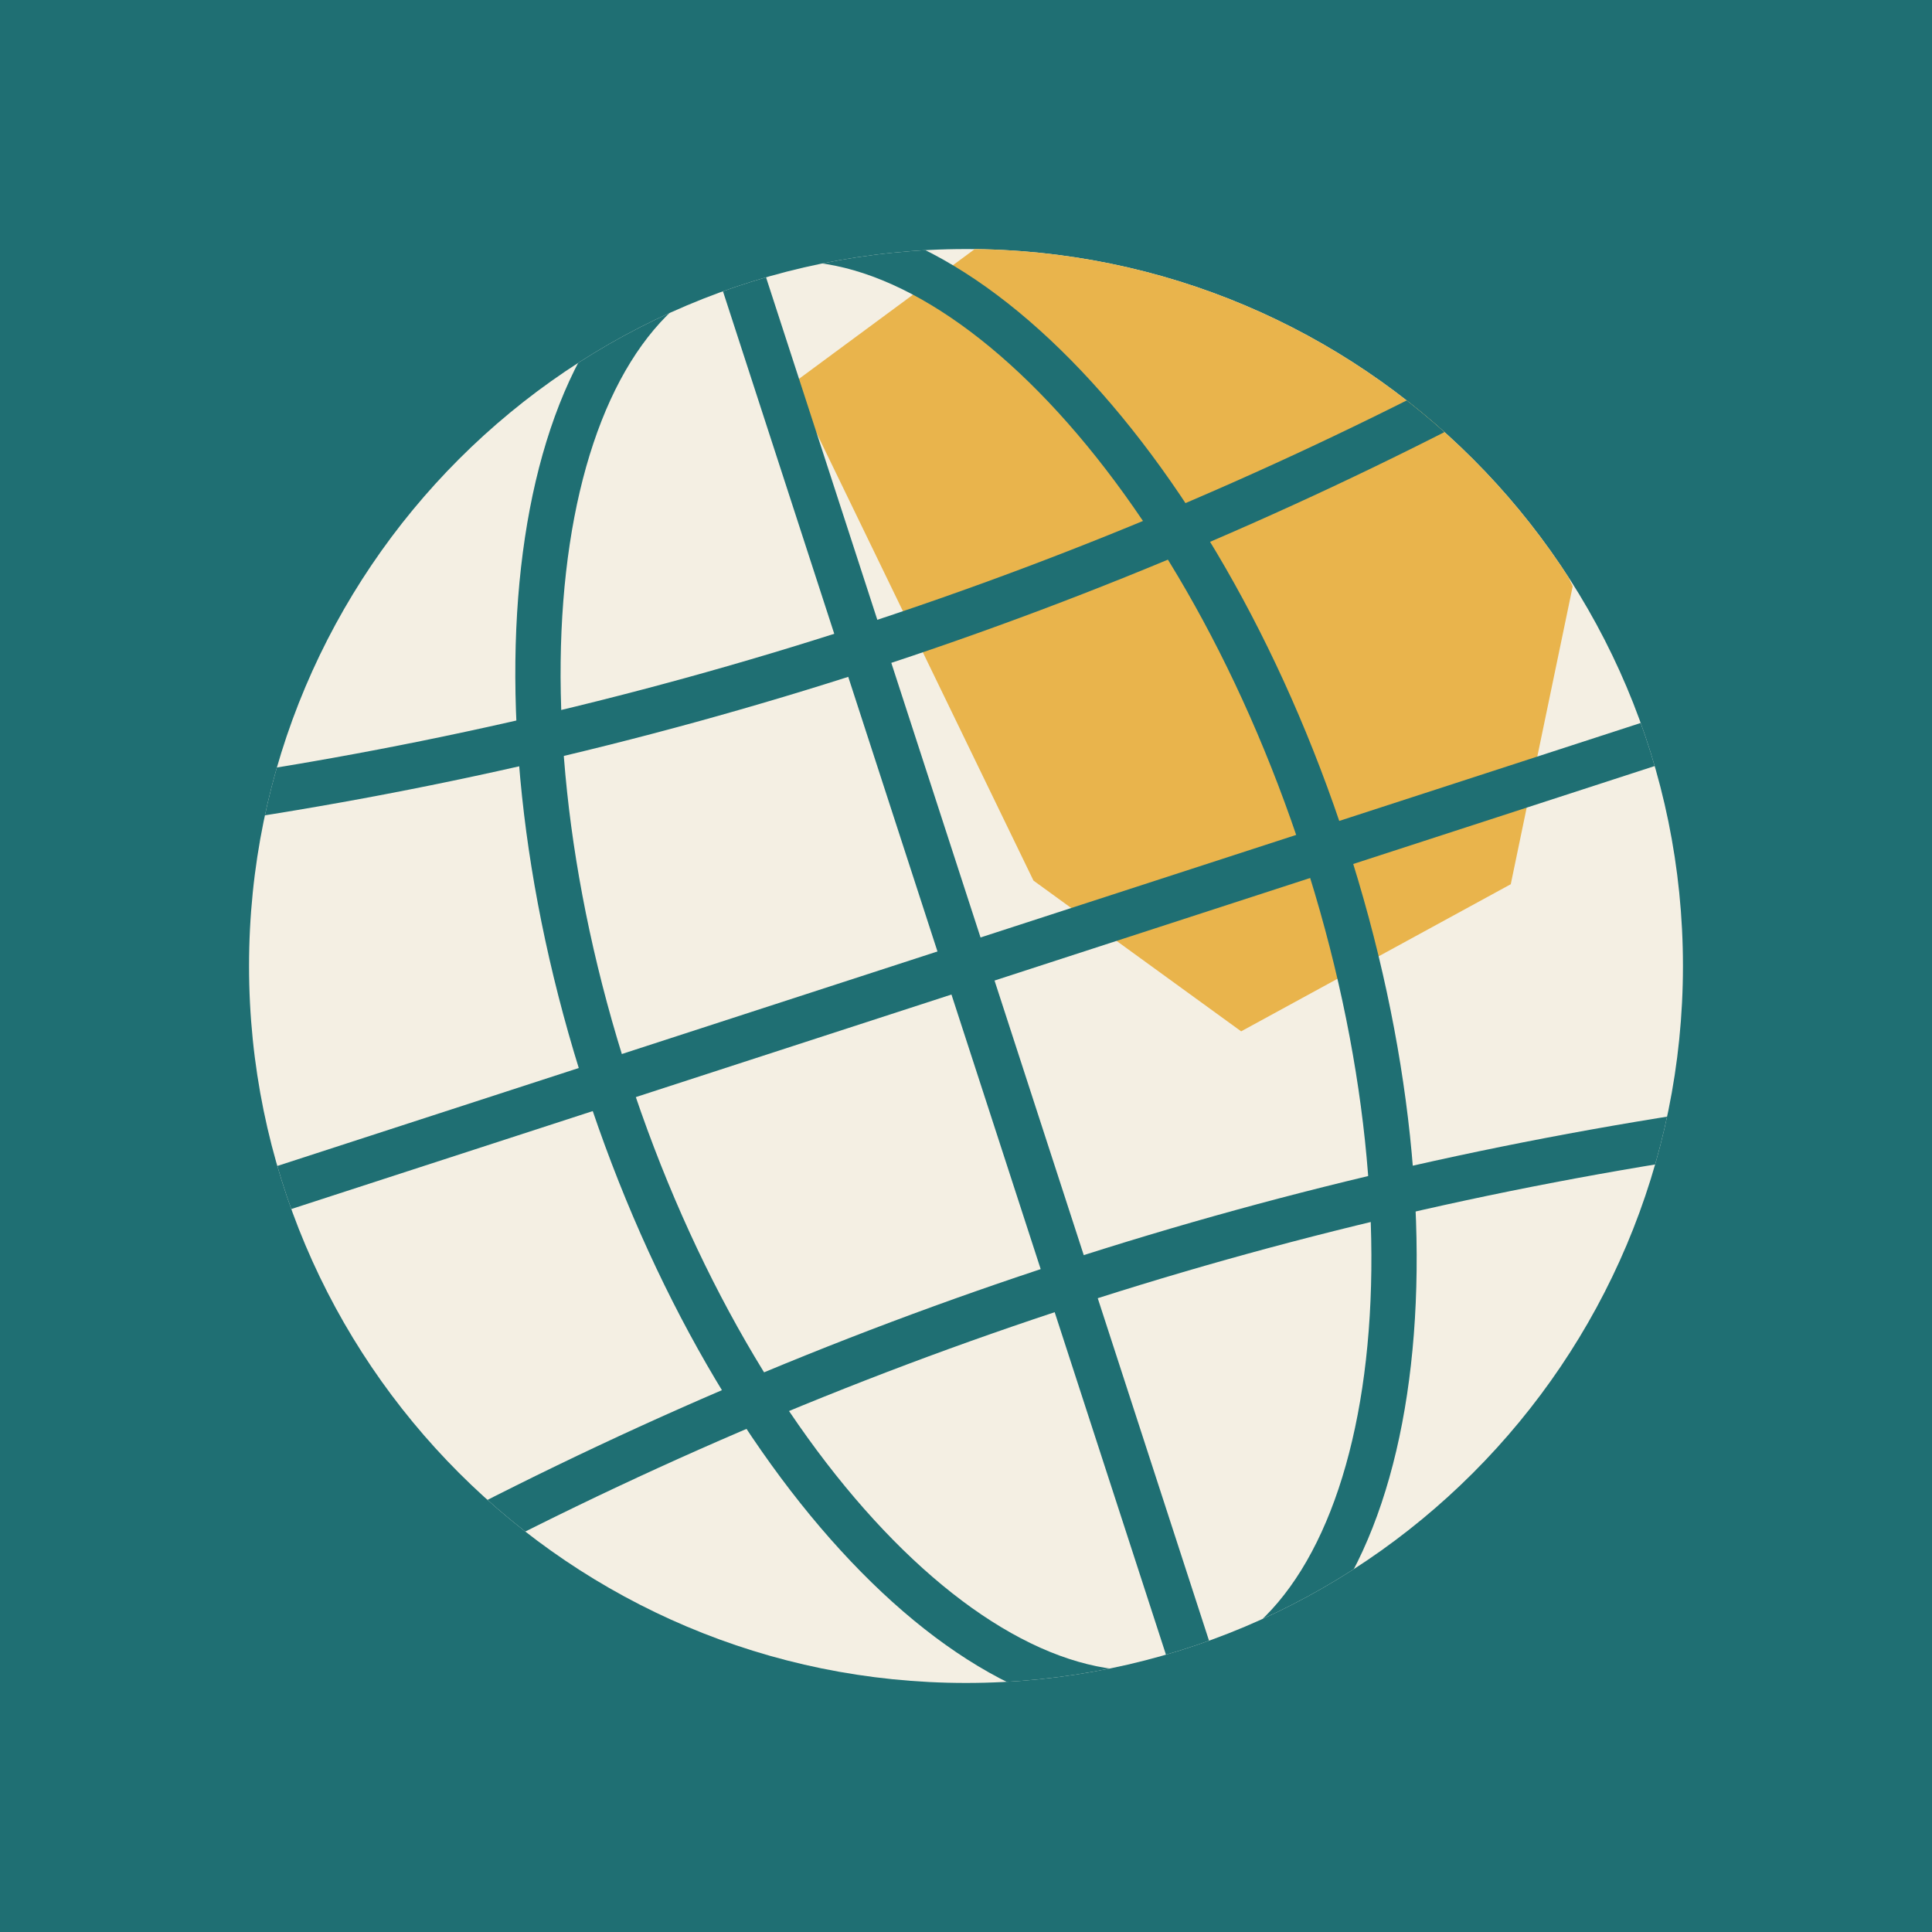
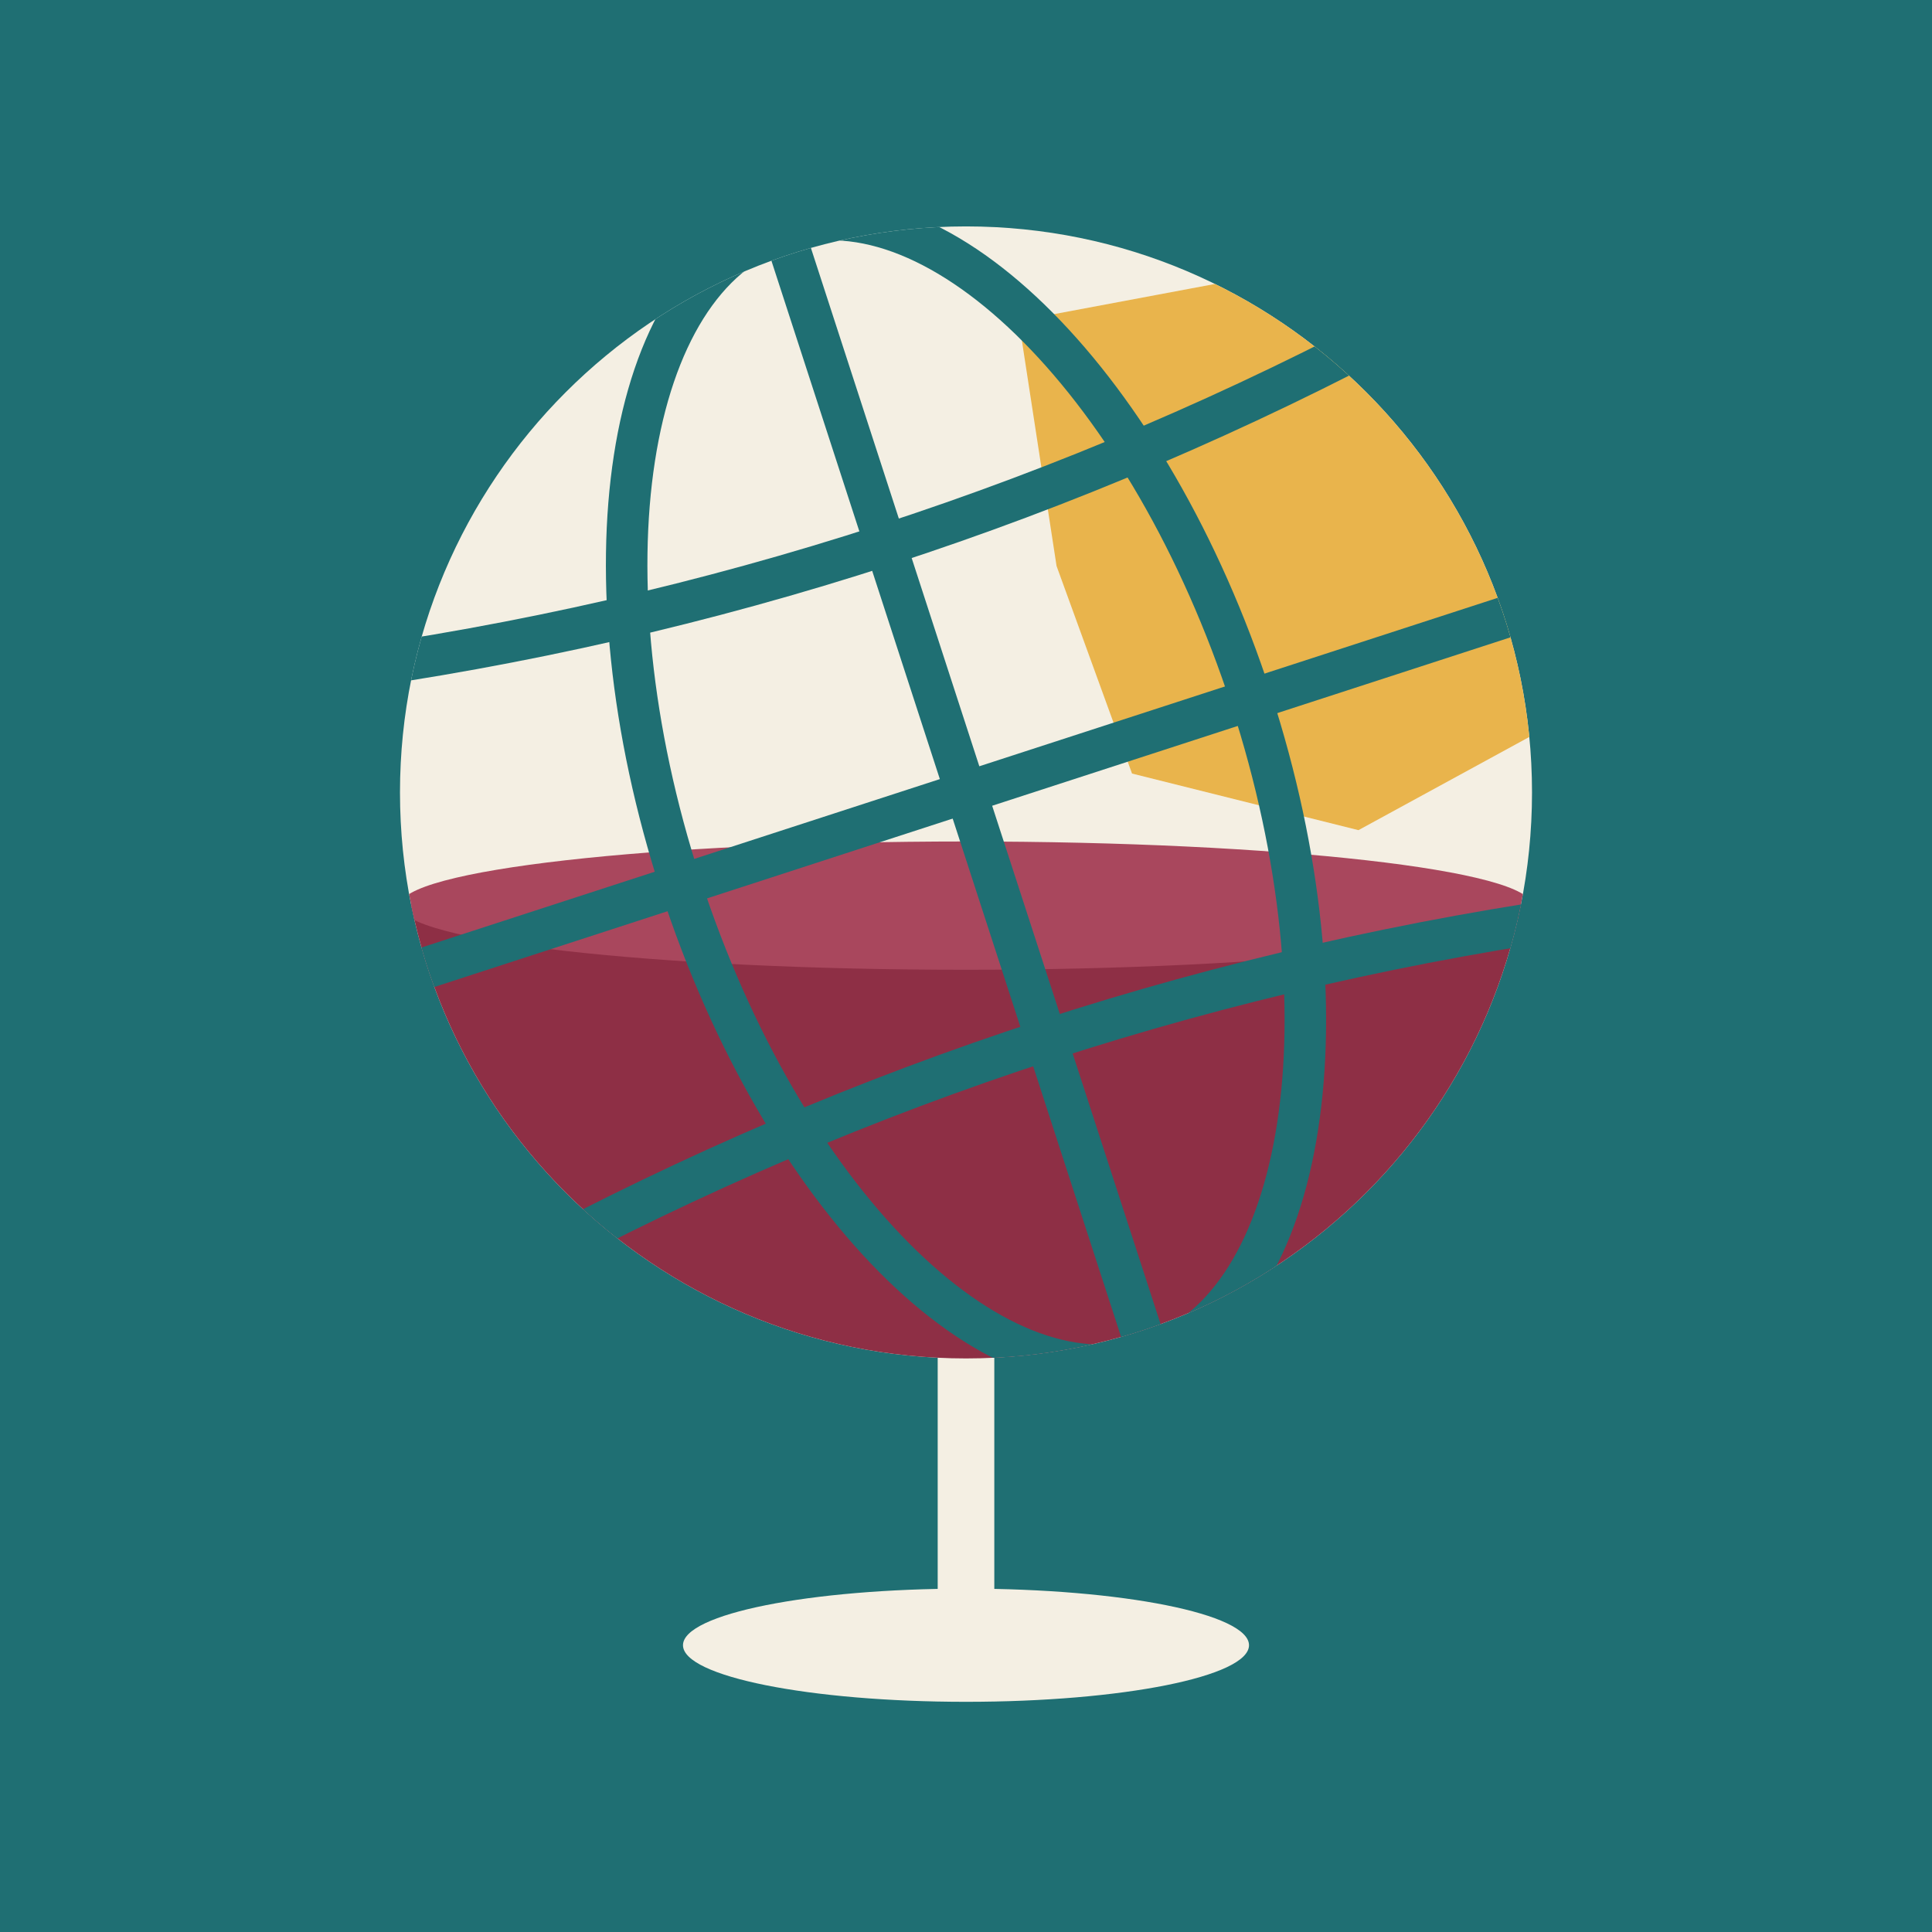
- <svg xmlns="http://www.w3.org/2000/svg" viewBox="0 0 1024 1024" width="1024" height="1024">
+ <svg xmlns="http://www.w3.org/2000/svg" viewBox="0 0 1024 1024">
  <rect width="1024" height="1024" fill="#1F6F73" />
-   <clipPath id="gl">
-     <circle cx="512" cy="512" r="380" />
+   <clipPath id="ga">
+     <circle cx="512" cy="420" r="300" />
  </clipPath>
-   <circle cx="512" cy="512" r="380" fill="#F4EFE3" />
-   <g clip-path="url(#gl)">
-     <g transform="rotate(-18 512 512)">
-       <path d="M520 190L700 130L860 250L880 420L800 560L640 590L560 480Z" fill="#E9B44C" />
-       <g fill="none" stroke="#1F6F73" stroke-width="24">
-         <ellipse cx="512" cy="512" rx="200" ry="400" />
-         <path d="M512 100V924" />
-         <path d="M92 512H932" />
-         <path d="M130 300Q512 370 894 300" />
-         <path d="M130 724Q512 654 894 724" />
-       </g>
+   <rect x="497" y="700" width="30" height="170" fill="#F4EFE3" />
+   <ellipse cx="512" cy="872" rx="150" ry="30" fill="#F4EFE3" />
+   <circle cx="512" cy="420" r="300" fill="#F4EFE3" />
+   <g clip-path="url(#ga)">
+     <path d="M540 170L700 140L810 230L830 380L720 440L600 410L560 300Z" fill="#E9B44C" />
+     <rect x="200" y="480" width="624" height="300" fill="#8E2F45" />
+     <ellipse cx="512" cy="480" rx="300" ry="34" fill="#A9475D" />
+     <g transform="rotate(-18 512 420)" fill="none" stroke="#1F6F73" stroke-width="22">
+       <ellipse cx="512" cy="420" rx="159" ry="315" />
+       <path d="M512 90V750" />
+       <path d="M182 420H842" />
+       <path d="M212 255Q512 309 812 255" />
+       <path d="M212 585Q512 531 812 585" />
    </g>
  </g>
</svg>
